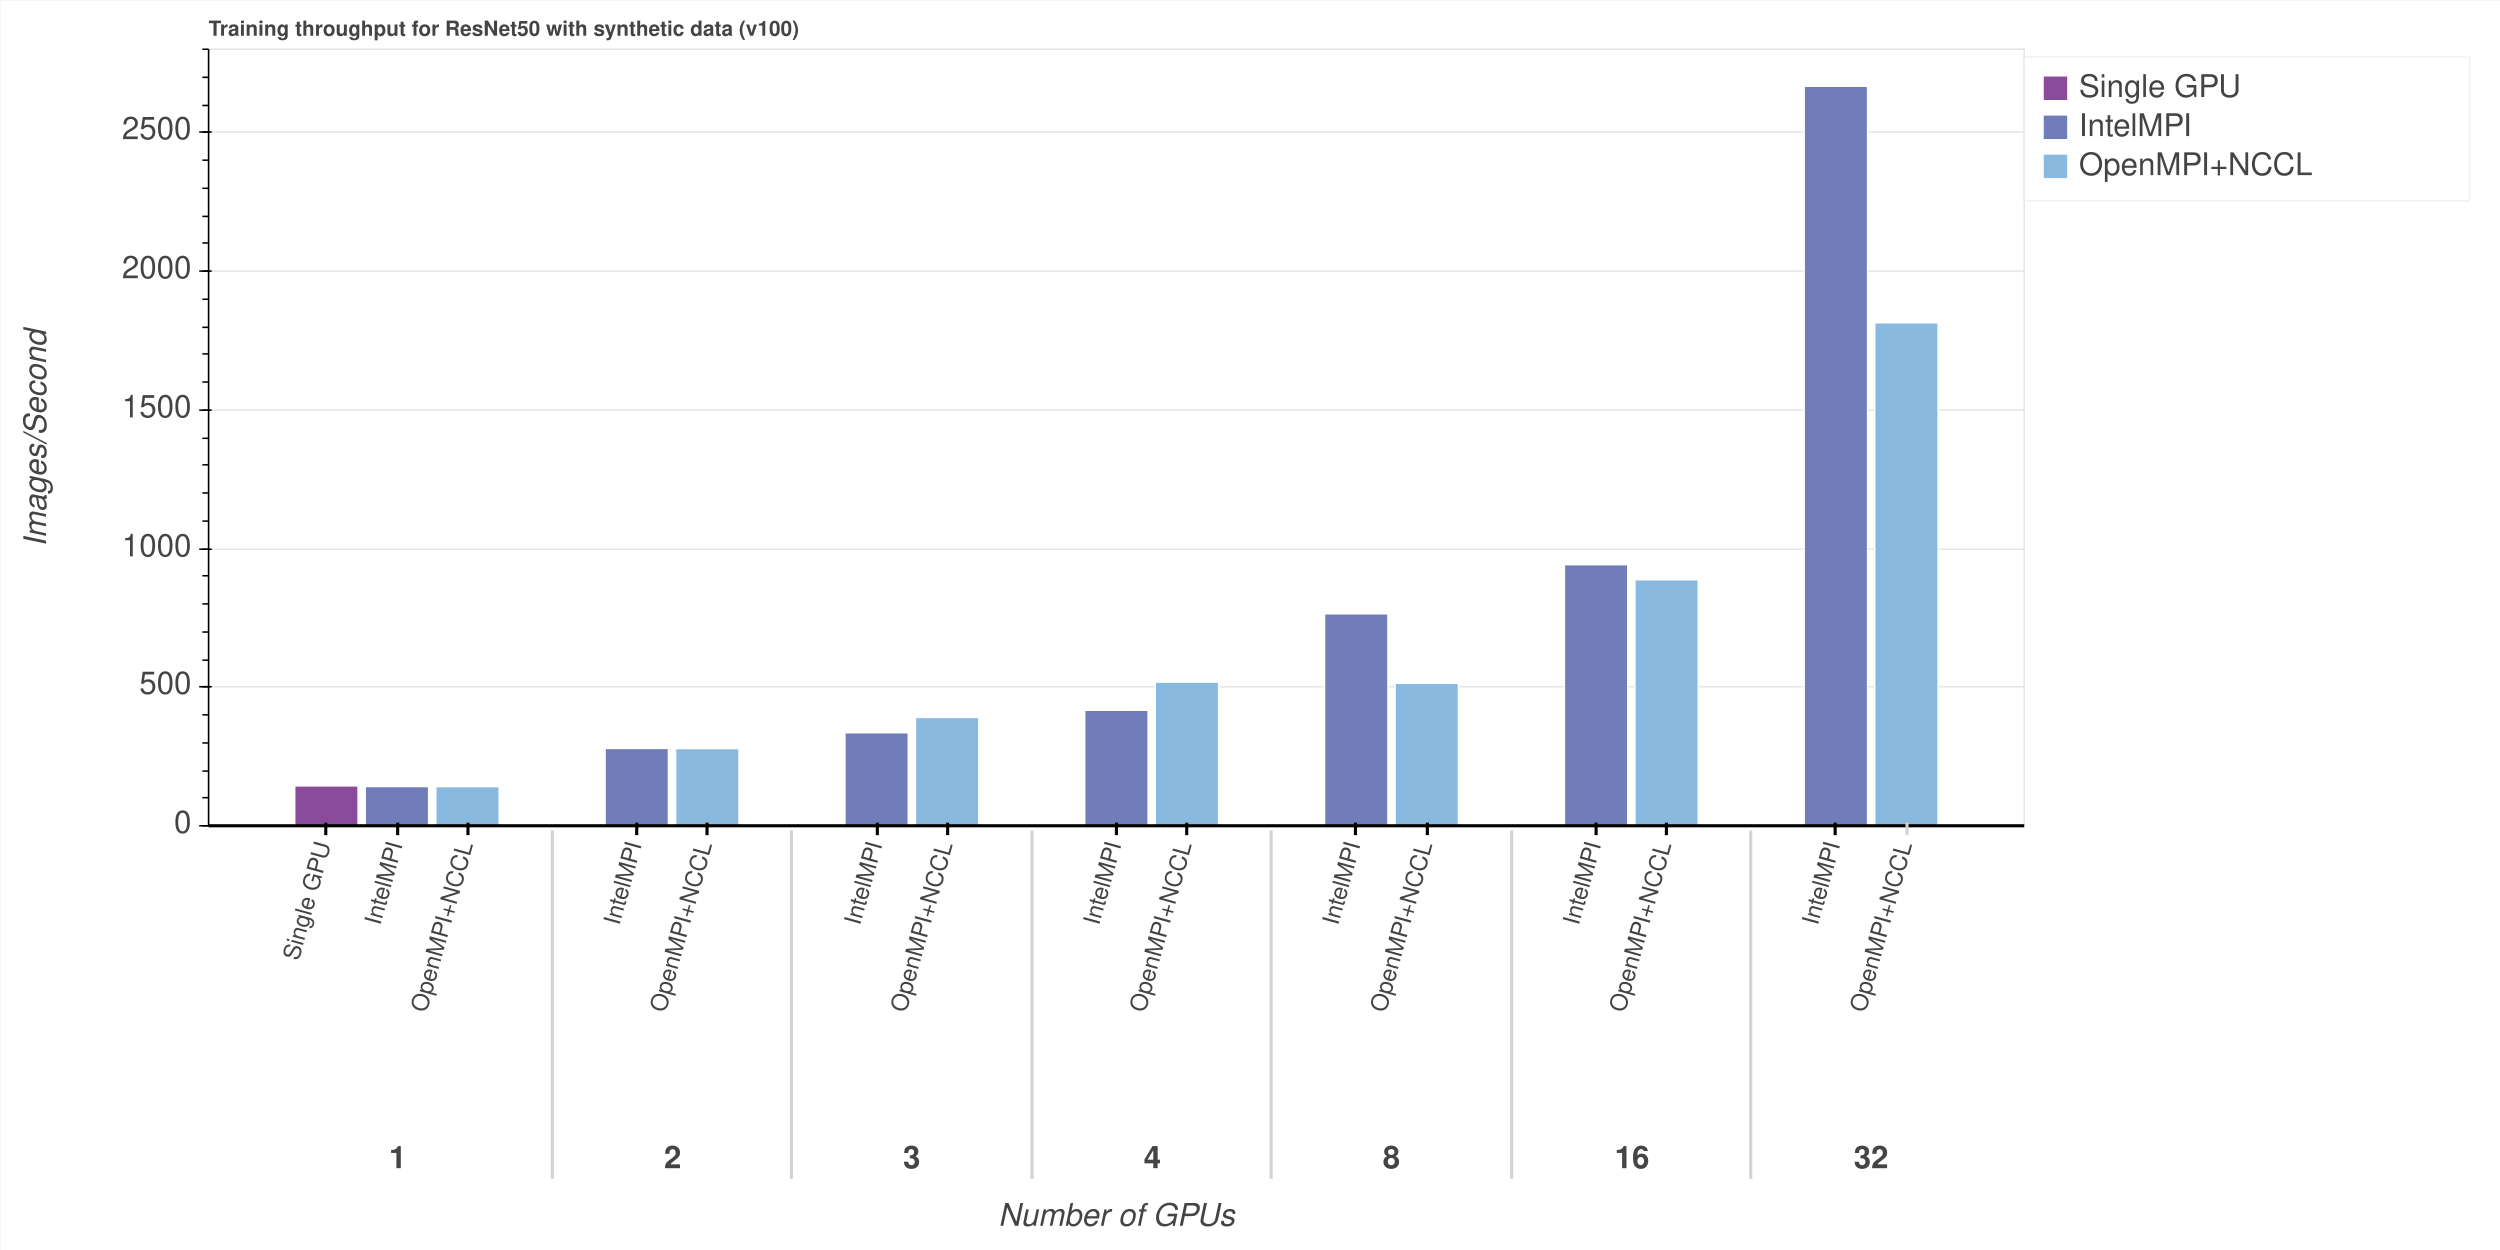
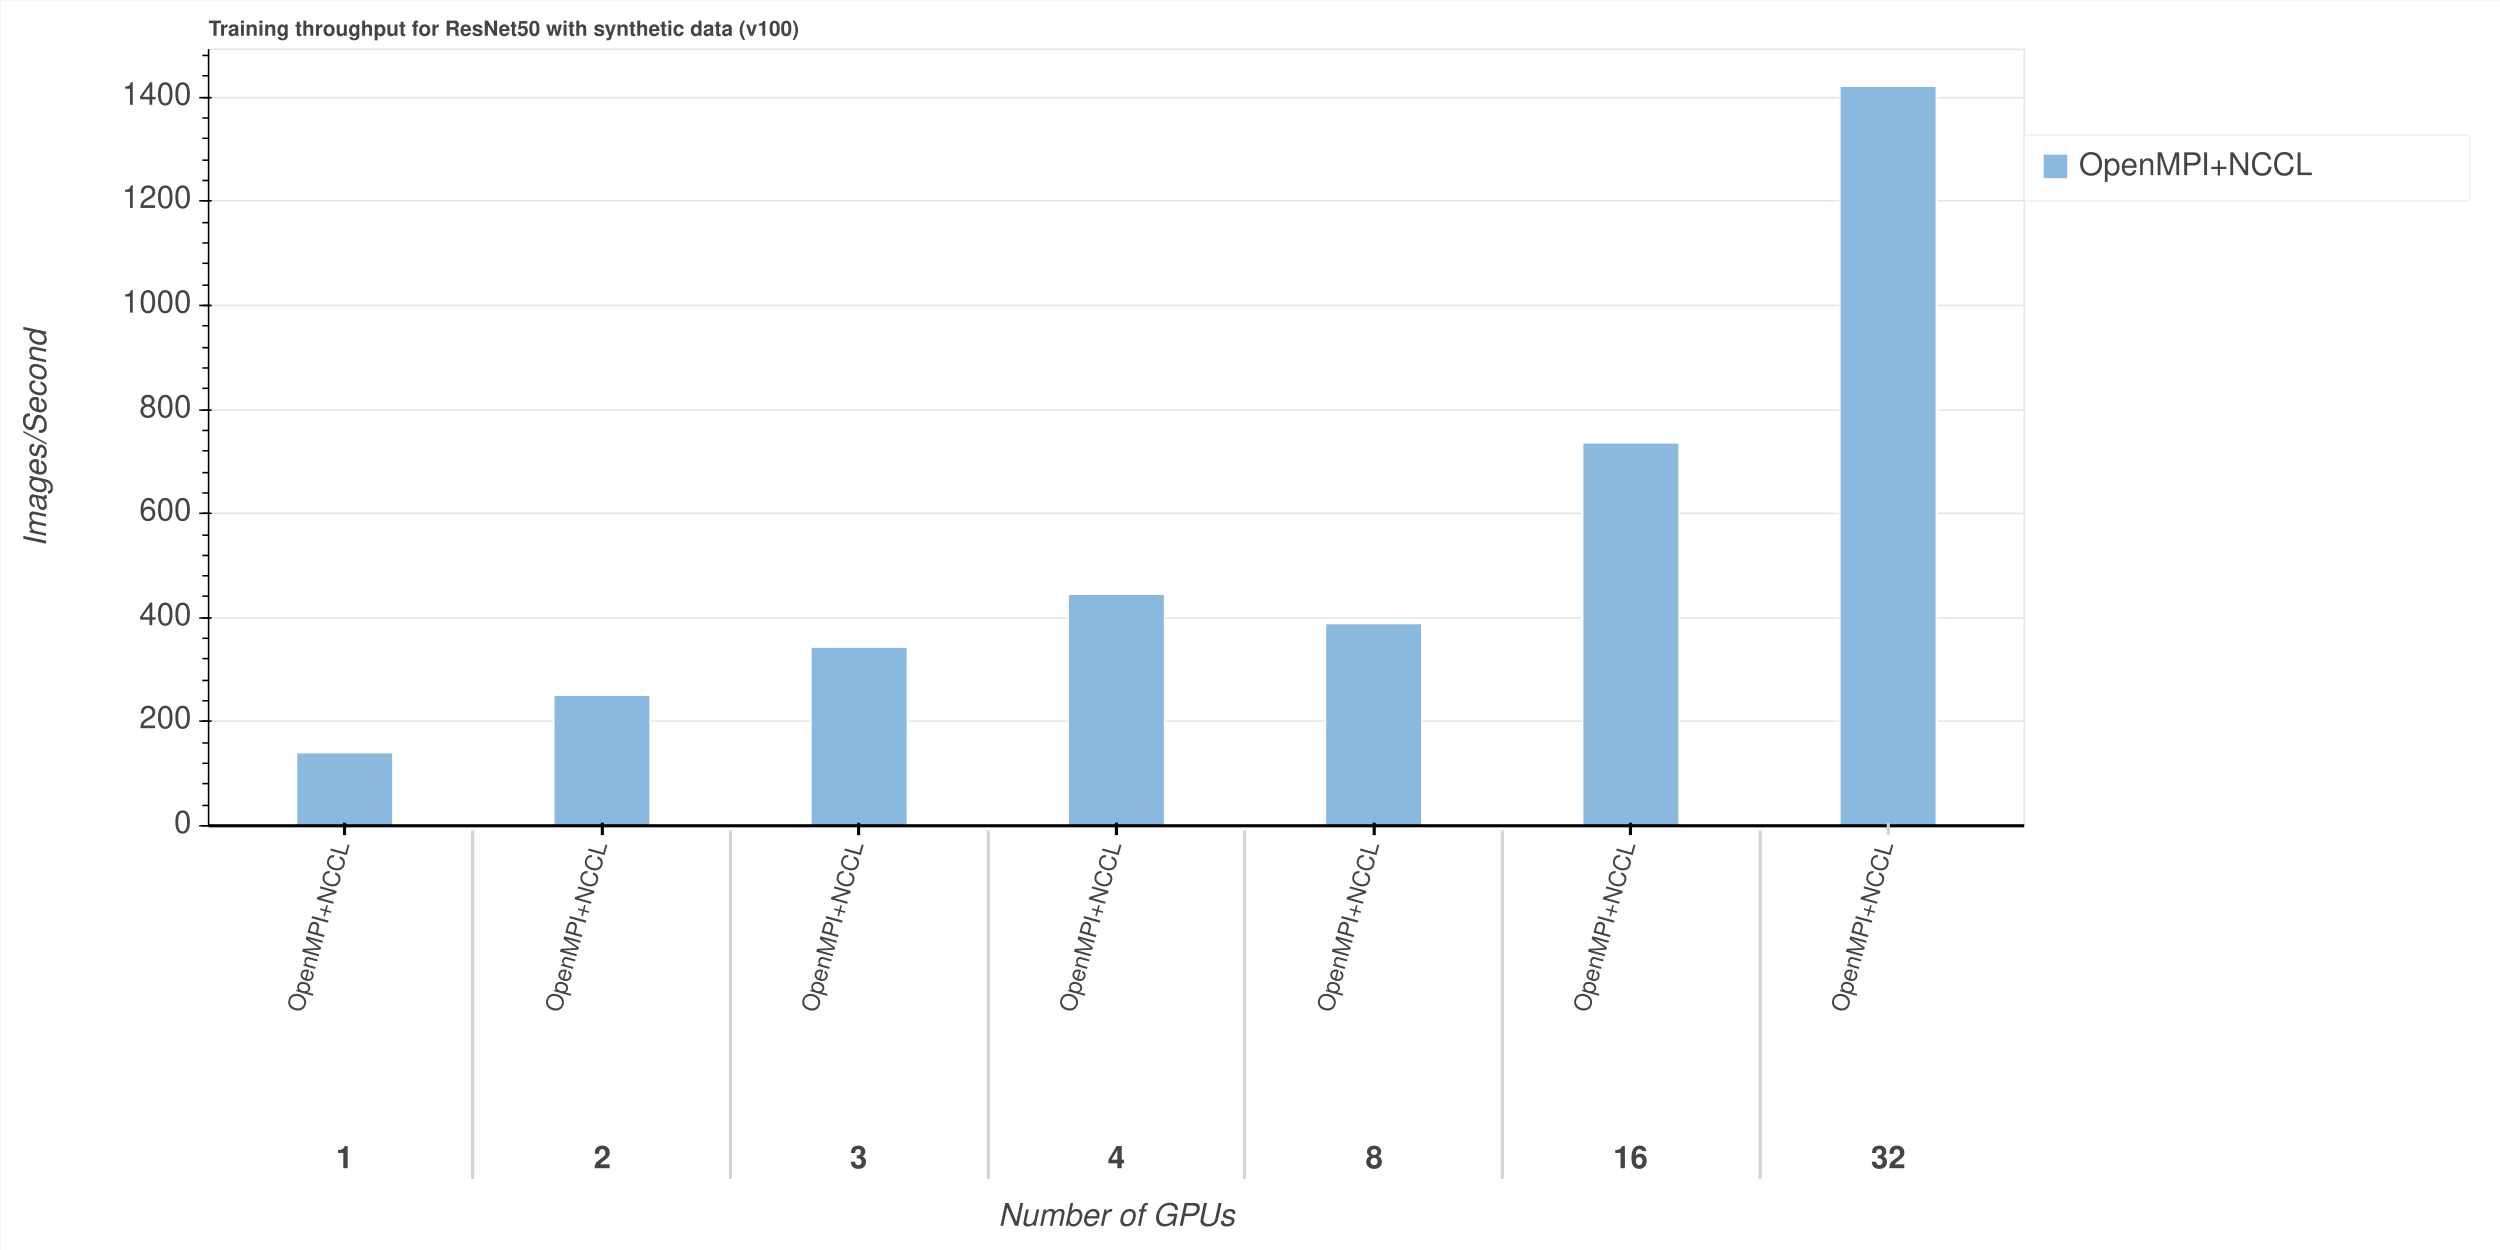
<svg xmlns="http://www.w3.org/2000/svg" version="1.1" width="1600" height="800" style="width: 1600px; height: 800px;">
  <defs>
-     <clipPath id="CdVxTTwqBJyD">
+     <clipPath id="sODfdeTgTeHa">
      <path fill="none" stroke="none" d=" M 133 31 L 1295 31 L 1295 528 L 133 528 L 133 31 Z" />
    </clipPath>
-     <clipPath id="CLdiaFFmycyA">
+     <clipPath id="wWFnmvBiavqF">
      <path fill="none" stroke="none" d=" M 133 31 L 1295 31 L 1295 528 L 133 528 L 133 31 Z" />
    </clipPath>
  </defs>
  <g>
    <g />
    <g />
    <g />
    <g transform="scale(1,1) translate(0.5,0.5)">
      <rect fill="#FFFFFF" stroke="none" x="0" y="0" width="1600" height="800" />
      <rect fill="#ffffff" stroke="none" x="0" y="0" width="1600" height="800" />
      <rect fill="#FFFFFF" stroke="none" x="133" y="31" width="1162" height="497" />
      <rect fill="#ffffff" stroke="none" x="133" y="31" width="1162" height="497" />
      <g>
        <rect fill="none" stroke="#e5e5e5" x="133" y="31" width="1162" height="497" stroke-linejoin="bevel" stroke-miterlimit="10" />
      </g>
-       <g clip-path="url(#CdVxTTwqBJyD)">
+       <g clip-path="url(#sODfdeTgTeHa)">
        <g>
          <g />
          <g>
-             <path fill="none" stroke="#e5e5e5" paint-order="fill stroke markers" d=" M 133 439 L 1295 439" stroke-linejoin="bevel" stroke-miterlimit="10" />
-             <path fill="none" stroke="#e5e5e5" paint-order="fill stroke markers" d=" M 133 351 L 1295 351" stroke-linejoin="bevel" stroke-miterlimit="10" />
+             <path fill="none" stroke="#e5e5e5" paint-order="fill stroke markers" d=" M 133 461 L 1295 461" stroke-linejoin="bevel" stroke-miterlimit="10" />
+             <path fill="none" stroke="#e5e5e5" paint-order="fill stroke markers" d=" M 133 395 L 1295 395" stroke-linejoin="bevel" stroke-miterlimit="10" />
+             <path fill="none" stroke="#e5e5e5" paint-order="fill stroke markers" d=" M 133 328 L 1295 328" stroke-linejoin="bevel" stroke-miterlimit="10" />
            <path fill="none" stroke="#e5e5e5" paint-order="fill stroke markers" d=" M 133 262 L 1295 262" stroke-linejoin="bevel" stroke-miterlimit="10" />
-             <path fill="none" stroke="#e5e5e5" paint-order="fill stroke markers" d=" M 133 173 L 1295 173" stroke-linejoin="bevel" stroke-miterlimit="10" />
-             <path fill="none" stroke="#e5e5e5" paint-order="fill stroke markers" d=" M 133 84 L 1295 84" stroke-linejoin="bevel" stroke-miterlimit="10" />
+             <path fill="none" stroke="#e5e5e5" paint-order="fill stroke markers" d=" M 133 195 L 1295 195" stroke-linejoin="bevel" stroke-miterlimit="10" />
+             <path fill="none" stroke="#e5e5e5" paint-order="fill stroke markers" d=" M 133 128 L 1295 128" stroke-linejoin="bevel" stroke-miterlimit="10" />
+             <path fill="none" stroke="#e5e5e5" paint-order="fill stroke markers" d=" M 133 62 L 1295 62" stroke-linejoin="bevel" stroke-miterlimit="10" />
          </g>
          <g>
            <path fill="none" stroke="none" />
-             <rect fill="#8a4b9a" stroke="none" x="188.075" y="502.427" width="40.629" height="25.573" />
-             <path fill="none" stroke="white" paint-order="fill stroke markers" d=" M 188.075 502.427 L 228.705 502.427 L 228.705 528 L 188.075 528 L 188.075 502.427 Z" stroke-linejoin="bevel" stroke-miterlimit="10" />
-             <rect fill="#717cbb" stroke="none" x="233.219" y="502.84" width="40.629" height="25.16" />
-             <path fill="none" stroke="white" paint-order="fill stroke markers" d=" M 233.219 502.84 L 273.848 502.84 L 273.848 528 L 233.219 528 L 233.219 502.84 Z" stroke-linejoin="bevel" stroke-miterlimit="10" />
-             <rect fill="#89b9df" stroke="none" x="278.363" y="502.907" width="40.629" height="25.093" />
-             <path fill="none" stroke="white" paint-order="fill stroke markers" d=" M 278.363 502.907 L 318.992 502.907 L 318.992 528 L 278.363 528 L 278.363 502.907 Z" stroke-linejoin="bevel" stroke-miterlimit="10" />
-             <rect fill="#717cbb" stroke="none" x="386.708" y="478.45" width="40.629" height="49.55" />
-             <path fill="none" stroke="white" paint-order="fill stroke markers" d=" M 386.708 478.45 L 427.337 478.45 L 427.337 528 L 386.708 528 L 386.708 478.45 Z" stroke-linejoin="bevel" stroke-miterlimit="10" />
-             <rect fill="#89b9df" stroke="none" x="431.852" y="478.547" width="40.629" height="49.453" />
-             <path fill="none" stroke="white" paint-order="fill stroke markers" d=" M 431.852 478.547 L 472.481 478.547 L 472.481 528 L 431.852 528 L 431.852 478.547 Z" stroke-linejoin="bevel" stroke-miterlimit="10" />
-             <rect fill="#717cbb" stroke="none" x="540.197" y="468.428" width="40.629" height="59.572" />
-             <path fill="none" stroke="white" paint-order="fill stroke markers" d=" M 540.197 468.428 L 580.826 468.428 L 580.826 528 L 540.197 528 L 540.197 468.428 Z" stroke-linejoin="bevel" stroke-miterlimit="10" />
-             <rect fill="#89b9df" stroke="none" x="585.34" y="458.606" width="40.629" height="69.394" />
-             <path fill="none" stroke="white" paint-order="fill stroke markers" d=" M 585.34 458.606 L 625.97 458.606 L 625.97 528 L 585.34 528 L 585.34 458.606 Z" stroke-linejoin="bevel" stroke-miterlimit="10" />
-             <rect fill="#717cbb" stroke="none" x="693.685" y="454.037" width="40.629" height="73.963" />
-             <path fill="none" stroke="white" paint-order="fill stroke markers" d=" M 693.685 454.037 L 734.315 454.037 L 734.315 528 L 693.685 528 L 693.685 454.037 Z" stroke-linejoin="bevel" stroke-miterlimit="10" />
-             <rect fill="#89b9df" stroke="none" x="738.829" y="435.997" width="40.629" height="92.003" />
-             <path fill="none" stroke="white" paint-order="fill stroke markers" d=" M 738.829 435.997 L 779.458 435.997 L 779.458 528 L 738.829 528 L 738.829 435.997 Z" stroke-linejoin="bevel" stroke-miterlimit="10" />
-             <rect fill="#717cbb" stroke="none" x="847.174" y="392.317" width="40.629" height="135.683" />
-             <path fill="none" stroke="white" paint-order="fill stroke markers" d=" M 847.174 392.317 L 887.803 392.317 L 887.803 528 L 847.174 528 L 847.174 392.317 Z" stroke-linejoin="bevel" stroke-miterlimit="10" />
-             <rect fill="#89b9df" stroke="none" x="892.318" y="436.747" width="40.629" height="91.253" />
-             <path fill="none" stroke="white" paint-order="fill stroke markers" d=" M 892.318 436.747 L 932.947 436.747 L 932.947 528 L 892.318 528 L 892.318 436.747 Z" stroke-linejoin="bevel" stroke-miterlimit="10" />
-             <rect fill="#717cbb" stroke="none" x="1000.663" y="360.845" width="40.629" height="167.155" />
-             <path fill="none" stroke="white" paint-order="fill stroke markers" d=" M 1000.663 360.845 L 1041.292 360.845 L 1041.292 528 L 1000.663 528 L 1000.663 360.845 Z" stroke-linejoin="bevel" stroke-miterlimit="10" />
-             <rect fill="#89b9df" stroke="none" x="1045.807" y="370.479" width="40.629" height="157.521" />
-             <path fill="none" stroke="white" paint-order="fill stroke markers" d=" M 1045.807 370.479 L 1086.436 370.479 L 1086.436 528 L 1045.807 528 L 1045.807 370.479 Z" stroke-linejoin="bevel" stroke-miterlimit="10" />
-             <rect fill="#717cbb" stroke="none" x="1154.152" y="54.667" width="40.629" height="473.333" />
-             <path fill="none" stroke="white" paint-order="fill stroke markers" d=" M 1154.152 54.667 L 1194.781 54.667 L 1194.781 528 L 1154.152 528 L 1154.152 54.667 Z" stroke-linejoin="bevel" stroke-miterlimit="10" />
-             <rect fill="#89b9df" stroke="none" x="1199.295" y="206.073" width="40.629" height="321.927" />
-             <path fill="none" stroke="white" paint-order="fill stroke markers" d=" M 1199.295 206.073 L 1239.925 206.073 L 1239.925 528 L 1199.295 528 L 1199.295 206.073 Z" stroke-linejoin="bevel" stroke-miterlimit="10" />
-           </g>
-         </g>
-       </g>
-       <g clip-path="url(#CLdiaFFmycyA)">
+             <rect fill="#89b9df" stroke="none" x="189.248" y="481.179" width="61.736" height="46.821" />
+             <path fill="none" stroke="white" paint-order="fill stroke markers" d=" M 189.248 481.179 L 250.983 481.179 L 250.983 528 L 189.248 528 L 189.248 481.179 Z" stroke-linejoin="bevel" stroke-miterlimit="10" />
+             <rect fill="#89b9df" stroke="none" x="353.876" y="444.416" width="61.736" height="83.584" />
+             <path fill="none" stroke="white" paint-order="fill stroke markers" d=" M 353.876 444.416 L 415.612 444.416 L 415.612 528 L 353.876 528 L 353.876 444.416 Z" stroke-linejoin="bevel" stroke-miterlimit="10" />
+             <rect fill="#89b9df" stroke="none" x="518.504" y="413.646" width="61.736" height="114.354" />
+             <path fill="none" stroke="white" paint-order="fill stroke markers" d=" M 518.504 413.646 L 580.24 413.646 L 580.24 528 L 518.504 528 L 518.504 413.646 Z" stroke-linejoin="bevel" stroke-miterlimit="10" />
+             <rect fill="#89b9df" stroke="none" x="683.132" y="379.779" width="61.736" height="148.221" />
+             <path fill="none" stroke="white" paint-order="fill stroke markers" d=" M 683.132 379.779 L 744.868 379.779 L 744.868 528 L 683.132 528 L 683.132 379.779 Z" stroke-linejoin="bevel" stroke-miterlimit="10" />
+             <rect fill="#89b9df" stroke="none" x="847.76" y="398.528" width="61.736" height="129.472" />
+             <path fill="none" stroke="white" paint-order="fill stroke markers" d=" M 847.76 398.528 L 909.496 398.528 L 909.496 528 L 847.76 528 L 847.76 398.528 Z" stroke-linejoin="bevel" stroke-miterlimit="10" />
+             <rect fill="#89b9df" stroke="none" x="1012.388" y="282.908" width="61.736" height="245.092" />
+             <path fill="none" stroke="white" paint-order="fill stroke markers" d=" M 1012.388 282.908 L 1074.124 282.908 L 1074.124 528 L 1012.388 528 L 1012.388 282.908 Z" stroke-linejoin="bevel" stroke-miterlimit="10" />
+             <rect fill="#89b9df" stroke="none" x="1177.017" y="54.667" width="61.736" height="473.333" />
+             <path fill="none" stroke="white" paint-order="fill stroke markers" d=" M 1177.017 54.667 L 1238.752 54.667 L 1238.752 528 L 1177.017 528 L 1177.017 54.667 Z" stroke-linejoin="bevel" stroke-miterlimit="10" />
+           </g>
+         </g>
+       </g>
+       <g clip-path="url(#wWFnmvBiavqF)">
        <g />
      </g>
      <g>
        <g fill="#444444" stroke="lightgrey" stroke-linejoin="bevel" stroke-miterlimit="10" stroke-width="2">
          <path fill="none" stroke="black" paint-order="fill stroke markers" d=" M 133 528 L 1295 528" stroke-linejoin="bevel" stroke-miterlimit="10" />
-           <path fill="none" stroke="black" paint-order="fill stroke markers" d=" M 208 534 L 208 526" stroke-linejoin="bevel" stroke-miterlimit="10" />
-           <path fill="none" stroke="black" paint-order="fill stroke markers" d=" M 254 534 L 254 526" stroke-linejoin="bevel" stroke-miterlimit="10" />
-           <path fill="none" stroke="black" paint-order="fill stroke markers" d=" M 299 534 L 299 526" stroke-linejoin="bevel" stroke-miterlimit="10" />
-           <path fill="none" stroke="black" paint-order="fill stroke markers" d=" M 407 534 L 407 526" stroke-linejoin="bevel" stroke-miterlimit="10" />
-           <path fill="none" stroke="black" paint-order="fill stroke markers" d=" M 452 534 L 452 526" stroke-linejoin="bevel" stroke-miterlimit="10" />
-           <path fill="none" stroke="black" paint-order="fill stroke markers" d=" M 561 534 L 561 526" stroke-linejoin="bevel" stroke-miterlimit="10" />
-           <path fill="none" stroke="black" paint-order="fill stroke markers" d=" M 606 534 L 606 526" stroke-linejoin="bevel" stroke-miterlimit="10" />
+           <path fill="none" stroke="black" paint-order="fill stroke markers" d=" M 220 534 L 220 526" stroke-linejoin="bevel" stroke-miterlimit="10" />
+           <path fill="none" stroke="black" paint-order="fill stroke markers" d=" M 385 534 L 385 526" stroke-linejoin="bevel" stroke-miterlimit="10" />
+           <path fill="none" stroke="black" paint-order="fill stroke markers" d=" M 549 534 L 549 526" stroke-linejoin="bevel" stroke-miterlimit="10" />
          <path fill="none" stroke="black" paint-order="fill stroke markers" d=" M 714 534 L 714 526" stroke-linejoin="bevel" stroke-miterlimit="10" />
-           <path fill="none" stroke="black" paint-order="fill stroke markers" d=" M 759 534 L 759 526" stroke-linejoin="bevel" stroke-miterlimit="10" />
-           <path fill="none" stroke="black" paint-order="fill stroke markers" d=" M 867 534 L 867 526" stroke-linejoin="bevel" stroke-miterlimit="10" />
-           <path fill="none" stroke="black" paint-order="fill stroke markers" d=" M 913 534 L 913 526" stroke-linejoin="bevel" stroke-miterlimit="10" />
-           <path fill="none" stroke="black" paint-order="fill stroke markers" d=" M 1021 534 L 1021 526" stroke-linejoin="bevel" stroke-miterlimit="10" />
-           <path fill="none" stroke="black" paint-order="fill stroke markers" d=" M 1066 534 L 1066 526" stroke-linejoin="bevel" stroke-miterlimit="10" />
-           <path fill="none" stroke="black" paint-order="fill stroke markers" d=" M 1174 534 L 1174 526" stroke-linejoin="bevel" stroke-miterlimit="10" />
-           <path fill="" stroke="" paint-order="fill stroke markers" d=" M 1220 534 L 1220 526" stroke-linejoin="bevel" stroke-miterlimit="10" />
-           <g transform="translate(208,539) rotate(-74.48451,0,0)">
-             <text fill="" stroke="none" font-family="helvetica" font-size="15px" font-style="normal" font-weight="normal" text-decoration="normal" x="0" y="0" text-anchor="end" dominant-baseline="central">Single GPU</text>
-             <g transform="rotate(74.48451,0,0) translate(-208,-539) translate(254,539) rotate(-74.48451,0,0)">
-               <text fill="" stroke="none" font-family="helvetica" font-size="15px" font-style="normal" font-weight="normal" text-decoration="normal" x="0" y="0" text-anchor="end" dominant-baseline="central">IntelMPI</text>
-               <g transform="rotate(74.48451,0,0) translate(-254,-539) translate(299,539) rotate(-74.48451,0,0)">
+           <path fill="none" stroke="black" paint-order="fill stroke markers" d=" M 879 534 L 879 526" stroke-linejoin="bevel" stroke-miterlimit="10" />
+           <path fill="none" stroke="black" paint-order="fill stroke markers" d=" M 1043 534 L 1043 526" stroke-linejoin="bevel" stroke-miterlimit="10" />
+           <path fill="" stroke="" paint-order="fill stroke markers" d=" M 1208 534 L 1208 526" stroke-linejoin="bevel" stroke-miterlimit="10" />
+           <g transform="translate(220,539) rotate(-74.48451,0,0)">
+             <text fill="" stroke="none" font-family="helvetica" font-size="15px" font-style="normal" font-weight="normal" text-decoration="normal" x="0" y="0" text-anchor="end" dominant-baseline="central">OpenMPI+NCCL</text>
+             <g transform="rotate(74.48451,0,0) translate(-220,-539) translate(385,539) rotate(-74.48451,0,0)">
+               <text fill="" stroke="none" font-family="helvetica" font-size="15px" font-style="normal" font-weight="normal" text-decoration="normal" x="0" y="0" text-anchor="end" dominant-baseline="central">OpenMPI+NCCL</text>
+               <g transform="rotate(74.48451,0,0) translate(-385,-539) translate(549,539) rotate(-74.48451,0,0)">
                <text fill="" stroke="none" font-family="helvetica" font-size="15px" font-style="normal" font-weight="normal" text-decoration="normal" x="0" y="0" text-anchor="end" dominant-baseline="central">OpenMPI+NCCL</text>
-                 <g transform="rotate(74.48451,0,0) translate(-299,-539) translate(407,539) rotate(-74.48451,0,0)">
-                   <text fill="" stroke="none" font-family="helvetica" font-size="15px" font-style="normal" font-weight="normal" text-decoration="normal" x="0" y="0" text-anchor="end" dominant-baseline="central">IntelMPI</text>
-                   <g transform="rotate(74.48451,0,0) translate(-407,-539) translate(452,539) rotate(-74.48451,0,0)">
+                 <g transform="rotate(74.48451,0,0) translate(-549,-539) translate(714,539) rotate(-74.48451,0,0)">
+                   <text fill="" stroke="none" font-family="helvetica" font-size="15px" font-style="normal" font-weight="normal" text-decoration="normal" x="0" y="0" text-anchor="end" dominant-baseline="central">OpenMPI+NCCL</text>
+                   <g transform="rotate(74.48451,0,0) translate(-714,-539) translate(879,539) rotate(-74.48451,0,0)">
                    <text fill="" stroke="none" font-family="helvetica" font-size="15px" font-style="normal" font-weight="normal" text-decoration="normal" x="0" y="0" text-anchor="end" dominant-baseline="central">OpenMPI+NCCL</text>
-                     <g transform="rotate(74.48451,0,0) translate(-452,-539) translate(561,539) rotate(-74.48451,0,0)">
-                       <text fill="" stroke="none" font-family="helvetica" font-size="15px" font-style="normal" font-weight="normal" text-decoration="normal" x="0" y="0" text-anchor="end" dominant-baseline="central">IntelMPI</text>
-                       <g transform="rotate(74.48451,0,0) translate(-561,-539) translate(606,539) rotate(-74.48451,0,0)">
+                     <g transform="rotate(74.48451,0,0) translate(-879,-539) translate(1043,539) rotate(-74.48451,0,0)">
+                       <text fill="" stroke="none" font-family="helvetica" font-size="15px" font-style="normal" font-weight="normal" text-decoration="normal" x="0" y="0" text-anchor="end" dominant-baseline="central">OpenMPI+NCCL</text>
+                       <g transform="rotate(74.48451,0,0) translate(-1043,-539) translate(1208,539) rotate(-74.48451,0,0)">
                        <text fill="" stroke="none" font-family="helvetica" font-size="15px" font-style="normal" font-weight="normal" text-decoration="normal" x="0" y="0" text-anchor="end" dominant-baseline="central">OpenMPI+NCCL</text>
-                         <g transform="rotate(74.48451,0,0) translate(-606,-539) translate(714,539) rotate(-74.48451,0,0)">
-                           <text fill="" stroke="none" font-family="helvetica" font-size="15px" font-style="normal" font-weight="normal" text-decoration="normal" x="0" y="0" text-anchor="end" dominant-baseline="central">IntelMPI</text>
-                           <g transform="rotate(74.48451,0,0) translate(-714,-539) translate(759,539) rotate(-74.48451,0,0)">
-                             <text fill="" stroke="none" font-family="helvetica" font-size="15px" font-style="normal" font-weight="normal" text-decoration="normal" x="0" y="0" text-anchor="end" dominant-baseline="central">OpenMPI+NCCL</text>
-                             <g transform="rotate(74.48451,0,0) translate(-759,-539) translate(867,539) rotate(-74.48451,0,0)">
-                               <text fill="" stroke="none" font-family="helvetica" font-size="15px" font-style="normal" font-weight="normal" text-decoration="normal" x="0" y="0" text-anchor="end" dominant-baseline="central">IntelMPI</text>
-                               <g transform="rotate(74.48451,0,0) translate(-867,-539) translate(913,539) rotate(-74.48451,0,0)">
-                                 <text fill="" stroke="none" font-family="helvetica" font-size="15px" font-style="normal" font-weight="normal" text-decoration="normal" x="0" y="0" text-anchor="end" dominant-baseline="central">OpenMPI+NCCL</text>
-                                 <g transform="rotate(74.48451,0,0) translate(-913,-539) translate(1021,539) rotate(-74.48451,0,0)">
-                                   <text fill="" stroke="none" font-family="helvetica" font-size="15px" font-style="normal" font-weight="normal" text-decoration="normal" x="0" y="0" text-anchor="end" dominant-baseline="central">IntelMPI</text>
-                                   <g transform="rotate(74.48451,0,0) translate(-1021,-539) translate(1066,539) rotate(-74.48451,0,0)">
-                                     <text fill="" stroke="none" font-family="helvetica" font-size="15px" font-style="normal" font-weight="normal" text-decoration="normal" x="0" y="0" text-anchor="end" dominant-baseline="central">OpenMPI+NCCL</text>
-                                     <g transform="rotate(74.48451,0,0) translate(-1066,-539) translate(1174,539) rotate(-74.48451,0,0)">
-                                       <text fill="" stroke="none" font-family="helvetica" font-size="15px" font-style="normal" font-weight="normal" text-decoration="normal" x="0" y="0" text-anchor="end" dominant-baseline="central">IntelMPI</text>
-                                       <g transform="rotate(74.48451,0,0) translate(-1174,-539) translate(1220,539) rotate(-74.48451,0,0)">
-                                         <text fill="" stroke="none" font-family="helvetica" font-size="15px" font-style="normal" font-weight="normal" text-decoration="normal" x="0" y="0" text-anchor="end" dominant-baseline="central">OpenMPI+NCCL</text>
-                                         <g transform="rotate(74.48451,0,0) translate(-1220,-539) translate(254,738) rotate(0,0,0)">
-                                           <text fill="" stroke="none" font-family="helvetica" font-size="20px" font-style="normal" font-weight="bold" text-decoration="normal" x="0" y="0" text-anchor="middle" dominant-baseline="hanging">1</text>
-                                           <g transform="rotate(0,0,0) translate(-254,-738) translate(430,738) rotate(0,0,0)">
-                                             <text fill="" stroke="none" font-family="helvetica" font-size="20px" font-style="normal" font-weight="bold" text-decoration="normal" x="0" y="0" text-anchor="middle" dominant-baseline="hanging">2</text>
-                                             <g transform="rotate(0,0,0) translate(-430,-738) translate(583,738) rotate(0,0,0)">
-                                               <text fill="" stroke="none" font-family="helvetica" font-size="20px" font-style="normal" font-weight="bold" text-decoration="normal" x="0" y="0" text-anchor="middle" dominant-baseline="hanging">3</text>
-                                               <g transform="rotate(0,0,0) translate(-583,-738) translate(737,738) rotate(0,0,0)">
-                                                 <text fill="" stroke="none" font-family="helvetica" font-size="20px" font-style="normal" font-weight="bold" text-decoration="normal" x="0" y="0" text-anchor="middle" dominant-baseline="hanging">4</text>
-                                                 <g transform="rotate(0,0,0) translate(-737,-738) translate(890,738) rotate(0,0,0)">
-                                                   <text fill="" stroke="none" font-family="helvetica" font-size="20px" font-style="normal" font-weight="bold" text-decoration="normal" x="0" y="0" text-anchor="middle" dominant-baseline="hanging">8</text>
-                                                   <g transform="rotate(0,0,0) translate(-890,-738) translate(1044,738) rotate(0,0,0)">
-                                                     <text fill="" stroke="none" font-family="helvetica" font-size="20px" font-style="normal" font-weight="bold" text-decoration="normal" x="0" y="0" text-anchor="middle" dominant-baseline="hanging">16</text>
-                                                     <g transform="rotate(0,0,0) translate(-1044,-738) translate(1197,738) rotate(0,0,0)">
-                                                       <text fill="" stroke="none" font-family="helvetica" font-size="20px" font-style="normal" font-weight="bold" text-decoration="normal" x="0" y="0" text-anchor="middle" dominant-baseline="hanging">32</text>
-                                                       <g transform="rotate(0,0,0) translate(-1197,-738) translate(714,771) rotate(0,0,0)">
-                                                         <text fill="" stroke="none" font-family="helvetica" font-size="20px" font-style="italic" font-weight="normal" text-decoration="normal" x="0" y="0" text-anchor="middle" dominant-baseline="hanging">Number of GPUs</text>
-                                                         <g transform="rotate(0,0,0) translate(-714,-771)">
-                                                           <path fill="none" stroke="" paint-order="fill stroke markers" d=" M 353 754 L 353 531" />
-                                                           <path fill="none" stroke="" paint-order="fill stroke markers" d=" M 506 754 L 506 531" />
-                                                           <path fill="none" stroke="" paint-order="fill stroke markers" d=" M 660 754 L 660 531" />
-                                                           <path fill="none" stroke="" paint-order="fill stroke markers" d=" M 813 754 L 813 531" />
-                                                           <path fill="none" stroke="" paint-order="fill stroke markers" d=" M 967 754 L 967 531" />
-                                                           <path fill="none" stroke="" paint-order="fill stroke markers" d=" M 1120 754 L 1120 531" />
-                                                         </g>
-                                                       </g>
-                                                     </g>
-                                                   </g>
-                                                 </g>
-                                               </g>
-                                             </g>
-                                           </g>
+                         <g transform="rotate(74.48451,0,0) translate(-1208,-539) translate(220,738) rotate(0,0,0)">
+                           <text fill="" stroke="none" font-family="helvetica" font-size="20px" font-style="normal" font-weight="bold" text-decoration="normal" x="0" y="0" text-anchor="middle" dominant-baseline="hanging">1</text>
+                           <g transform="rotate(0,0,0) translate(-220,-738) translate(385,738) rotate(0,0,0)">
+                             <text fill="" stroke="none" font-family="helvetica" font-size="20px" font-style="normal" font-weight="bold" text-decoration="normal" x="0" y="0" text-anchor="middle" dominant-baseline="hanging">2</text>
+                             <g transform="rotate(0,0,0) translate(-385,-738) translate(549,738) rotate(0,0,0)">
+                               <text fill="" stroke="none" font-family="helvetica" font-size="20px" font-style="normal" font-weight="bold" text-decoration="normal" x="0" y="0" text-anchor="middle" dominant-baseline="hanging">3</text>
+                               <g transform="rotate(0,0,0) translate(-549,-738) translate(714,738) rotate(0,0,0)">
+                                 <text fill="" stroke="none" font-family="helvetica" font-size="20px" font-style="normal" font-weight="bold" text-decoration="normal" x="0" y="0" text-anchor="middle" dominant-baseline="hanging">4</text>
+                                 <g transform="rotate(0,0,0) translate(-714,-738) translate(879,738) rotate(0,0,0)">
+                                   <text fill="" stroke="none" font-family="helvetica" font-size="20px" font-style="normal" font-weight="bold" text-decoration="normal" x="0" y="0" text-anchor="middle" dominant-baseline="hanging">8</text>
+                                   <g transform="rotate(0,0,0) translate(-879,-738) translate(1043,738) rotate(0,0,0)">
+                                     <text fill="" stroke="none" font-family="helvetica" font-size="20px" font-style="normal" font-weight="bold" text-decoration="normal" x="0" y="0" text-anchor="middle" dominant-baseline="hanging">16</text>
+                                     <g transform="rotate(0,0,0) translate(-1043,-738) translate(1208,738) rotate(0,0,0)">
+                                       <text fill="" stroke="none" font-family="helvetica" font-size="20px" font-style="normal" font-weight="bold" text-decoration="normal" x="0" y="0" text-anchor="middle" dominant-baseline="hanging">32</text>
+                                       <g transform="rotate(0,0,0) translate(-1208,-738) translate(714,771) rotate(0,0,0)">
+                                         <text fill="" stroke="none" font-family="helvetica" font-size="20px" font-style="italic" font-weight="normal" text-decoration="normal" x="0" y="0" text-anchor="middle" dominant-baseline="hanging">Number of GPUs</text>
+                                         <g transform="rotate(0,0,0) translate(-714,-771)">
+                                           <path fill="none" stroke="" paint-order="fill stroke markers" d=" M 302 754 L 302 531" />
+                                           <path fill="none" stroke="" paint-order="fill stroke markers" d=" M 467 754 L 467 531" />
+                                           <path fill="none" stroke="" paint-order="fill stroke markers" d=" M 632 754 L 632 531" />
+                                           <path fill="none" stroke="" paint-order="fill stroke markers" d=" M 796 754 L 796 531" />
+                                           <path fill="none" stroke="" paint-order="fill stroke markers" d=" M 961 754 L 961 531" />
+                                           <path fill="none" stroke="" paint-order="fill stroke markers" d=" M 1126 754 L 1126 531" />
                                        </g>
                                      </g>
                                    </g>
                                  </g>
                                </g>
                              </g>
                            </g>
                          </g>
                        </g>
                      </g>
                    </g>
                  </g>
                </g>
              </g>
            </g>
          </g>
        </g>
        <g fill="#444444">
          <path fill="none" stroke="black" paint-order="fill stroke markers" d=" M 133 528 L 133 31" stroke-linejoin="bevel" stroke-miterlimit="10" />
          <path fill="none" stroke="black" paint-order="fill stroke markers" d=" M 127 528 L 135 528" stroke-linejoin="bevel" stroke-miterlimit="10" />
-           <path fill="none" stroke="black" paint-order="fill stroke markers" d=" M 127 439 L 135 439" stroke-linejoin="bevel" stroke-miterlimit="10" />
-           <path fill="none" stroke="black" paint-order="fill stroke markers" d=" M 127 351 L 135 351" stroke-linejoin="bevel" stroke-miterlimit="10" />
+           <path fill="none" stroke="black" paint-order="fill stroke markers" d=" M 127 461 L 135 461" stroke-linejoin="bevel" stroke-miterlimit="10" />
+           <path fill="none" stroke="black" paint-order="fill stroke markers" d=" M 127 395 L 135 395" stroke-linejoin="bevel" stroke-miterlimit="10" />
+           <path fill="none" stroke="black" paint-order="fill stroke markers" d=" M 127 328 L 135 328" stroke-linejoin="bevel" stroke-miterlimit="10" />
          <path fill="none" stroke="black" paint-order="fill stroke markers" d=" M 127 262 L 135 262" stroke-linejoin="bevel" stroke-miterlimit="10" />
-           <path fill="none" stroke="black" paint-order="fill stroke markers" d=" M 127 173 L 135 173" stroke-linejoin="bevel" stroke-miterlimit="10" />
-           <path fill="none" stroke="black" paint-order="fill stroke markers" d=" M 127 84 L 135 84" stroke-linejoin="bevel" stroke-miterlimit="10" />
+           <path fill="none" stroke="black" paint-order="fill stroke markers" d=" M 127 195 L 135 195" stroke-linejoin="bevel" stroke-miterlimit="10" />
+           <path fill="none" stroke="black" paint-order="fill stroke markers" d=" M 127 128 L 135 128" stroke-linejoin="bevel" stroke-miterlimit="10" />
+           <path fill="none" stroke="black" paint-order="fill stroke markers" d=" M 127 62 L 135 62" stroke-linejoin="bevel" stroke-miterlimit="10" />
          <path fill="none" stroke="black" paint-order="fill stroke markers" d=" M 129 528 L 133 528" stroke-linejoin="bevel" stroke-miterlimit="10" />
-           <path fill="none" stroke="black" paint-order="fill stroke markers" d=" M 129 510 L 133 510" stroke-linejoin="bevel" stroke-miterlimit="10" />
-           <path fill="none" stroke="black" paint-order="fill stroke markers" d=" M 129 493 L 133 493" stroke-linejoin="bevel" stroke-miterlimit="10" />
+           <path fill="none" stroke="black" paint-order="fill stroke markers" d=" M 129 515 L 133 515" stroke-linejoin="bevel" stroke-miterlimit="10" />
+           <path fill="none" stroke="black" paint-order="fill stroke markers" d=" M 129 501 L 133 501" stroke-linejoin="bevel" stroke-miterlimit="10" />
+           <path fill="none" stroke="black" paint-order="fill stroke markers" d=" M 129 488 L 133 488" stroke-linejoin="bevel" stroke-miterlimit="10" />
          <path fill="none" stroke="black" paint-order="fill stroke markers" d=" M 129 475 L 133 475" stroke-linejoin="bevel" stroke-miterlimit="10" />
-           <path fill="none" stroke="black" paint-order="fill stroke markers" d=" M 129 457 L 133 457" stroke-linejoin="bevel" stroke-miterlimit="10" />
-           <path fill="none" stroke="black" paint-order="fill stroke markers" d=" M 129 439 L 133 439" stroke-linejoin="bevel" stroke-miterlimit="10" />
-           <path fill="none" stroke="black" paint-order="fill stroke markers" d=" M 129 422 L 133 422" stroke-linejoin="bevel" stroke-miterlimit="10" />
-           <path fill="none" stroke="black" paint-order="fill stroke markers" d=" M 129 404 L 133 404" stroke-linejoin="bevel" stroke-miterlimit="10" />
-           <path fill="none" stroke="black" paint-order="fill stroke markers" d=" M 129 386 L 133 386" stroke-linejoin="bevel" stroke-miterlimit="10" />
+           <path fill="none" stroke="black" paint-order="fill stroke markers" d=" M 129 461 L 133 461" stroke-linejoin="bevel" stroke-miterlimit="10" />
+           <path fill="none" stroke="black" paint-order="fill stroke markers" d=" M 129 448 L 133 448" stroke-linejoin="bevel" stroke-miterlimit="10" />
+           <path fill="none" stroke="black" paint-order="fill stroke markers" d=" M 129 435 L 133 435" stroke-linejoin="bevel" stroke-miterlimit="10" />
+           <path fill="none" stroke="black" paint-order="fill stroke markers" d=" M 129 421 L 133 421" stroke-linejoin="bevel" stroke-miterlimit="10" />
+           <path fill="none" stroke="black" paint-order="fill stroke markers" d=" M 129 408 L 133 408" stroke-linejoin="bevel" stroke-miterlimit="10" />
+           <path fill="none" stroke="black" paint-order="fill stroke markers" d=" M 129 395 L 133 395" stroke-linejoin="bevel" stroke-miterlimit="10" />
+           <path fill="none" stroke="black" paint-order="fill stroke markers" d=" M 129 381 L 133 381" stroke-linejoin="bevel" stroke-miterlimit="10" />
          <path fill="none" stroke="black" paint-order="fill stroke markers" d=" M 129 368 L 133 368" stroke-linejoin="bevel" stroke-miterlimit="10" />
-           <path fill="none" stroke="black" paint-order="fill stroke markers" d=" M 129 351 L 133 351" stroke-linejoin="bevel" stroke-miterlimit="10" />
-           <path fill="none" stroke="black" paint-order="fill stroke markers" d=" M 129 333 L 133 333" stroke-linejoin="bevel" stroke-miterlimit="10" />
+           <path fill="none" stroke="black" paint-order="fill stroke markers" d=" M 129 355 L 133 355" stroke-linejoin="bevel" stroke-miterlimit="10" />
+           <path fill="none" stroke="black" paint-order="fill stroke markers" d=" M 129 342 L 133 342" stroke-linejoin="bevel" stroke-miterlimit="10" />
+           <path fill="none" stroke="black" paint-order="fill stroke markers" d=" M 129 328 L 133 328" stroke-linejoin="bevel" stroke-miterlimit="10" />
          <path fill="none" stroke="black" paint-order="fill stroke markers" d=" M 129 315 L 133 315" stroke-linejoin="bevel" stroke-miterlimit="10" />
-           <path fill="none" stroke="black" paint-order="fill stroke markers" d=" M 129 297 L 133 297" stroke-linejoin="bevel" stroke-miterlimit="10" />
-           <path fill="none" stroke="black" paint-order="fill stroke markers" d=" M 129 280 L 133 280" stroke-linejoin="bevel" stroke-miterlimit="10" />
+           <path fill="none" stroke="black" paint-order="fill stroke markers" d=" M 129 302 L 133 302" stroke-linejoin="bevel" stroke-miterlimit="10" />
+           <path fill="none" stroke="black" paint-order="fill stroke markers" d=" M 129 288 L 133 288" stroke-linejoin="bevel" stroke-miterlimit="10" />
+           <path fill="none" stroke="black" paint-order="fill stroke markers" d=" M 129 275 L 133 275" stroke-linejoin="bevel" stroke-miterlimit="10" />
          <path fill="none" stroke="black" paint-order="fill stroke markers" d=" M 129 262 L 133 262" stroke-linejoin="bevel" stroke-miterlimit="10" />
-           <path fill="none" stroke="black" paint-order="fill stroke markers" d=" M 129 244 L 133 244" stroke-linejoin="bevel" stroke-miterlimit="10" />
-           <path fill="none" stroke="black" paint-order="fill stroke markers" d=" M 129 226 L 133 226" stroke-linejoin="bevel" stroke-miterlimit="10" />
-           <path fill="none" stroke="black" paint-order="fill stroke markers" d=" M 129 209 L 133 209" stroke-linejoin="bevel" stroke-miterlimit="10" />
-           <path fill="none" stroke="black" paint-order="fill stroke markers" d=" M 129 191 L 133 191" stroke-linejoin="bevel" stroke-miterlimit="10" />
-           <path fill="none" stroke="black" paint-order="fill stroke markers" d=" M 129 173 L 133 173" stroke-linejoin="bevel" stroke-miterlimit="10" />
+           <path fill="none" stroke="black" paint-order="fill stroke markers" d=" M 129 248 L 133 248" stroke-linejoin="bevel" stroke-miterlimit="10" />
+           <path fill="none" stroke="black" paint-order="fill stroke markers" d=" M 129 235 L 133 235" stroke-linejoin="bevel" stroke-miterlimit="10" />
+           <path fill="none" stroke="black" paint-order="fill stroke markers" d=" M 129 222 L 133 222" stroke-linejoin="bevel" stroke-miterlimit="10" />
+           <path fill="none" stroke="black" paint-order="fill stroke markers" d=" M 129 208 L 133 208" stroke-linejoin="bevel" stroke-miterlimit="10" />
+           <path fill="none" stroke="black" paint-order="fill stroke markers" d=" M 129 195 L 133 195" stroke-linejoin="bevel" stroke-miterlimit="10" />
+           <path fill="none" stroke="black" paint-order="fill stroke markers" d=" M 129 182 L 133 182" stroke-linejoin="bevel" stroke-miterlimit="10" />
+           <path fill="none" stroke="black" paint-order="fill stroke markers" d=" M 129 168 L 133 168" stroke-linejoin="bevel" stroke-miterlimit="10" />
          <path fill="none" stroke="black" paint-order="fill stroke markers" d=" M 129 155 L 133 155" stroke-linejoin="bevel" stroke-miterlimit="10" />
-           <path fill="none" stroke="black" paint-order="fill stroke markers" d=" M 129 138 L 133 138" stroke-linejoin="bevel" stroke-miterlimit="10" />
-           <path fill="none" stroke="black" paint-order="fill stroke markers" d=" M 129 120 L 133 120" stroke-linejoin="bevel" stroke-miterlimit="10" />
+           <path fill="none" stroke="black" paint-order="fill stroke markers" d=" M 129 142 L 133 142" stroke-linejoin="bevel" stroke-miterlimit="10" />
+           <path fill="none" stroke="black" paint-order="fill stroke markers" d=" M 129 128 L 133 128" stroke-linejoin="bevel" stroke-miterlimit="10" />
+           <path fill="none" stroke="black" paint-order="fill stroke markers" d=" M 129 115 L 133 115" stroke-linejoin="bevel" stroke-miterlimit="10" />
          <path fill="none" stroke="black" paint-order="fill stroke markers" d=" M 129 102 L 133 102" stroke-linejoin="bevel" stroke-miterlimit="10" />
-           <path fill="none" stroke="black" paint-order="fill stroke markers" d=" M 129 84 L 133 84" stroke-linejoin="bevel" stroke-miterlimit="10" />
-           <path fill="none" stroke="black" paint-order="fill stroke markers" d=" M 129 67 L 133 67" stroke-linejoin="bevel" stroke-miterlimit="10" />
-           <path fill="none" stroke="black" paint-order="fill stroke markers" d=" M 129 49 L 133 49" stroke-linejoin="bevel" stroke-miterlimit="10" />
-           <path fill="" stroke="black" paint-order="fill stroke markers" d=" M 129 31 L 133 31" stroke-linejoin="bevel" stroke-miterlimit="10" />
+           <path fill="none" stroke="black" paint-order="fill stroke markers" d=" M 129 88 L 133 88" stroke-linejoin="bevel" stroke-miterlimit="10" />
+           <path fill="none" stroke="black" paint-order="fill stroke markers" d=" M 129 75 L 133 75" stroke-linejoin="bevel" stroke-miterlimit="10" />
+           <path fill="none" stroke="black" paint-order="fill stroke markers" d=" M 129 62 L 133 62" stroke-linejoin="bevel" stroke-miterlimit="10" />
+           <path fill="none" stroke="black" paint-order="fill stroke markers" d=" M 129 48 L 133 48" stroke-linejoin="bevel" stroke-miterlimit="10" />
+           <path fill="" stroke="black" paint-order="fill stroke markers" d=" M 129 35 L 133 35" stroke-linejoin="bevel" stroke-miterlimit="10" />
          <g transform="translate(122,528) rotate(0,0,0)">
            <text fill="" stroke="none" font-family="helvetica" font-size="20px" font-style="normal" font-weight="normal" text-decoration="normal" x="0" y="0" text-anchor="end" dominant-baseline="central">0</text>
-             <g transform="rotate(0,0,0) translate(-122,-528) translate(122,439) rotate(0,0,0)">
-               <text fill="" stroke="none" font-family="helvetica" font-size="20px" font-style="normal" font-weight="normal" text-decoration="normal" x="0" y="0" text-anchor="end" dominant-baseline="central">500</text>
-               <g transform="rotate(0,0,0) translate(-122,-439) translate(122,351) rotate(0,0,0)">
-                 <text fill="" stroke="none" font-family="helvetica" font-size="20px" font-style="normal" font-weight="normal" text-decoration="normal" x="0" y="0" text-anchor="end" dominant-baseline="central">1000</text>
-                 <g transform="rotate(0,0,0) translate(-122,-351) translate(122,262) rotate(0,0,0)">
-                   <text fill="" stroke="none" font-family="helvetica" font-size="20px" font-style="normal" font-weight="normal" text-decoration="normal" x="0" y="0" text-anchor="end" dominant-baseline="central">1500</text>
-                   <g transform="rotate(0,0,0) translate(-122,-262) translate(122,173) rotate(0,0,0)">
-                     <text fill="" stroke="none" font-family="helvetica" font-size="20px" font-style="normal" font-weight="normal" text-decoration="normal" x="0" y="0" text-anchor="end" dominant-baseline="central">2000</text>
-                     <g transform="rotate(0,0,0) translate(-122,-173) translate(122,84) rotate(0,0,0)">
-                       <text fill="" stroke="none" font-family="helvetica" font-size="20px" font-style="normal" font-weight="normal" text-decoration="normal" x="0" y="0" text-anchor="end" dominant-baseline="central">2500</text>
-                       <g transform="rotate(0,0,0) translate(-122,-84) translate(29,280) rotate(-90,0,0)">
-                         <text fill="" stroke="none" font-family="helvetica" font-size="20px" font-style="italic" font-weight="normal" text-decoration="normal" x="0" y="0" text-anchor="middle" dominant-baseline="alphabetic">Images/Second</text>
-                         <g transform="rotate(90,0,0) translate(-29,-280)" />
+             <g transform="rotate(0,0,0) translate(-122,-528) translate(122,461) rotate(0,0,0)">
+               <text fill="" stroke="none" font-family="helvetica" font-size="20px" font-style="normal" font-weight="normal" text-decoration="normal" x="0" y="0" text-anchor="end" dominant-baseline="central">200</text>
+               <g transform="rotate(0,0,0) translate(-122,-461) translate(122,395) rotate(0,0,0)">
+                 <text fill="" stroke="none" font-family="helvetica" font-size="20px" font-style="normal" font-weight="normal" text-decoration="normal" x="0" y="0" text-anchor="end" dominant-baseline="central">400</text>
+                 <g transform="rotate(0,0,0) translate(-122,-395) translate(122,328) rotate(0,0,0)">
+                   <text fill="" stroke="none" font-family="helvetica" font-size="20px" font-style="normal" font-weight="normal" text-decoration="normal" x="0" y="0" text-anchor="end" dominant-baseline="central">600</text>
+                   <g transform="rotate(0,0,0) translate(-122,-328) translate(122,262) rotate(0,0,0)">
+                     <text fill="" stroke="none" font-family="helvetica" font-size="20px" font-style="normal" font-weight="normal" text-decoration="normal" x="0" y="0" text-anchor="end" dominant-baseline="central">800</text>
+                     <g transform="rotate(0,0,0) translate(-122,-262) translate(122,195) rotate(0,0,0)">
+                       <text fill="" stroke="none" font-family="helvetica" font-size="20px" font-style="normal" font-weight="normal" text-decoration="normal" x="0" y="0" text-anchor="end" dominant-baseline="central">1000</text>
+                       <g transform="rotate(0,0,0) translate(-122,-195) translate(122,128) rotate(0,0,0)">
+                         <text fill="" stroke="none" font-family="helvetica" font-size="20px" font-style="normal" font-weight="normal" text-decoration="normal" x="0" y="0" text-anchor="end" dominant-baseline="central">1200</text>
+                         <g transform="rotate(0,0,0) translate(-122,-128) translate(122,62) rotate(0,0,0)">
+                           <text fill="" stroke="none" font-family="helvetica" font-size="20px" font-style="normal" font-weight="normal" text-decoration="normal" x="0" y="0" text-anchor="end" dominant-baseline="central">1400</text>
+                           <g transform="rotate(0,0,0) translate(-122,-62) translate(29,280) rotate(-90,0,0)">
+                             <text fill="" stroke="none" font-family="helvetica" font-size="20px" font-style="italic" font-weight="normal" text-decoration="normal" x="0" y="0" text-anchor="middle" dominant-baseline="alphabetic">Images/Second</text>
+                             <g transform="rotate(90,0,0) translate(-29,-280)" />
+                           </g>
+                         </g>
                      </g>
                    </g>
                  </g>
                </g>
              </g>
            </g>
          </g>
        </g>
        <g />
        <g>
-           <path fill="#ffffff" stroke="#e5e5e5" paint-order="fill stroke markers" d=" M 1295 36 L 1580 36 L 1580 128 L 1295 128 L 1295 36 Z" fill-opacity="0.95" stroke-linejoin="bevel" stroke-miterlimit="10" stroke-opacity="0.5" />
-           <text fill="#444444" stroke="none" font-family="helvetica" font-size="20px" font-style="normal" font-weight="normal" text-decoration="normal" x="1330" y="57" text-anchor="start" dominant-baseline="central">Single GPU</text>
-           <rect fill="#8a4b9a" stroke="none" x="1307" y="48" width="16" height="16" />
-           <path fill="none" stroke="white" paint-order="fill stroke markers" d=" M 1307 48 L 1323 48 L 1323 64 L 1307 64 L 1307 48 Z" stroke-linejoin="bevel" stroke-miterlimit="10" />
-           <text fill="#444444" stroke="none" font-family="helvetica" font-size="20px" font-style="normal" font-weight="normal" text-decoration="normal" x="1330" y="82" text-anchor="start" dominant-baseline="central">IntelMPI</text>
-           <rect fill="#717cbb" stroke="none" x="1307" y="73" width="16" height="16" />
-           <path fill="none" stroke="white" paint-order="fill stroke markers" d=" M 1307 73 L 1323 73 L 1323 89 L 1307 89 L 1307 73 Z" stroke-linejoin="bevel" stroke-miterlimit="10" />
+           <path fill="#ffffff" stroke="#e5e5e5" paint-order="fill stroke markers" d=" M 1295 86 L 1580 86 L 1580 128 L 1295 128 L 1295 86 Z" fill-opacity="0.95" stroke-linejoin="bevel" stroke-miterlimit="10" stroke-opacity="0.5" />
          <text fill="#444444" stroke="none" font-family="helvetica" font-size="20px" font-style="normal" font-weight="normal" text-decoration="normal" x="1330" y="107" text-anchor="start" dominant-baseline="central">OpenMPI+NCCL</text>
          <rect fill="#89b9df" stroke="none" x="1307" y="98" width="16" height="16" />
          <path fill="none" stroke="white" paint-order="fill stroke markers" d=" M 1307 98 L 1323 98 L 1323 114 L 1307 114 L 1307 98 Z" stroke-linejoin="bevel" stroke-miterlimit="10" />
        </g>
        <g fill="#444444">
          <path fill="" stroke="none" d="" />
          <g transform="translate(133,26)">
            <path fill="none" stroke="none" />
            <text fill="" stroke="none" font-family="helvetica" font-size="10pt" font-style="normal" font-weight="bold" text-decoration="normal" x="0" y="0" text-anchor="start" dominant-baseline="text-after-edge">Training throughput for ResNet50 with synthetic data (v100)</text>
          </g>
        </g>
      </g>
    </g>
  </g>
</svg>
